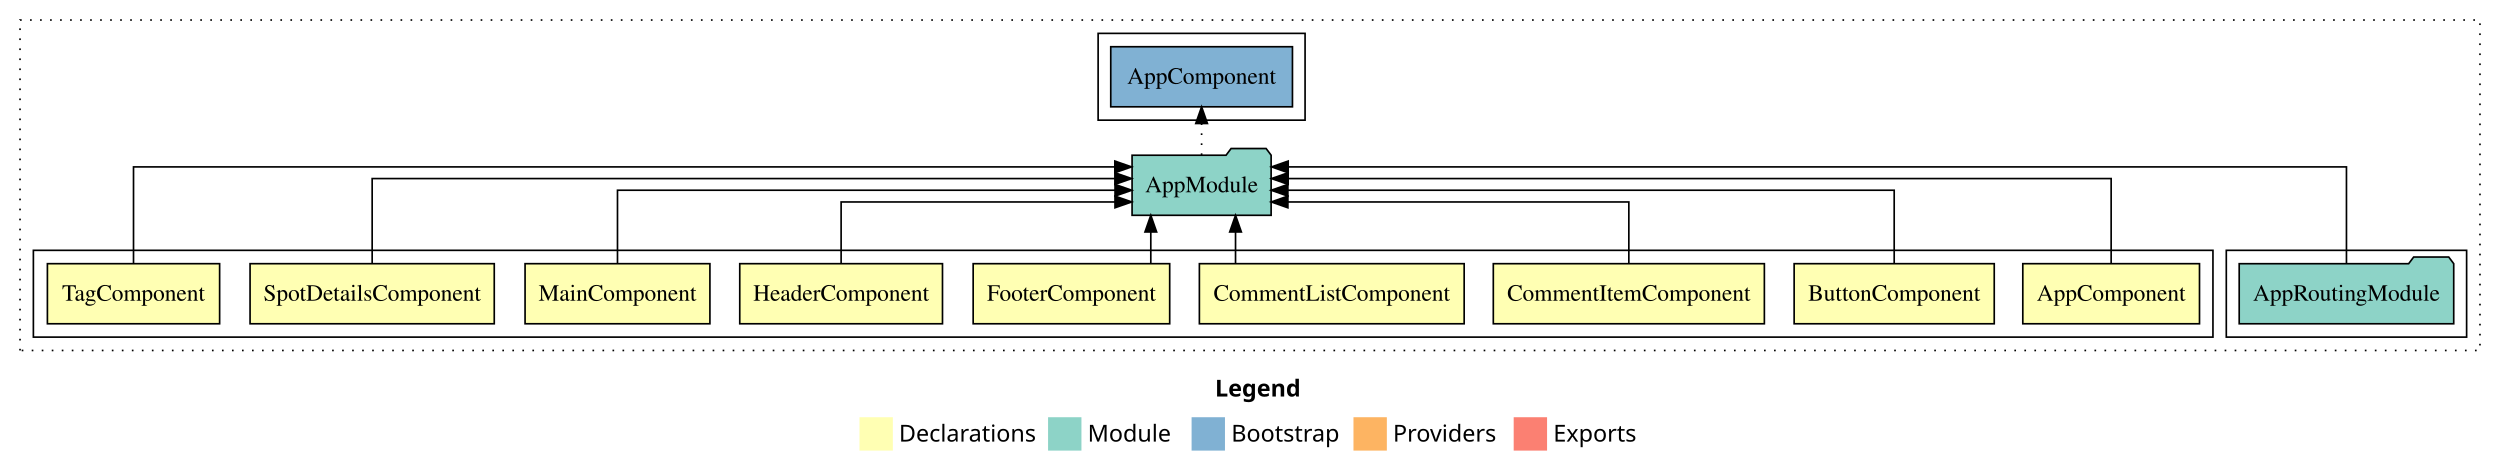
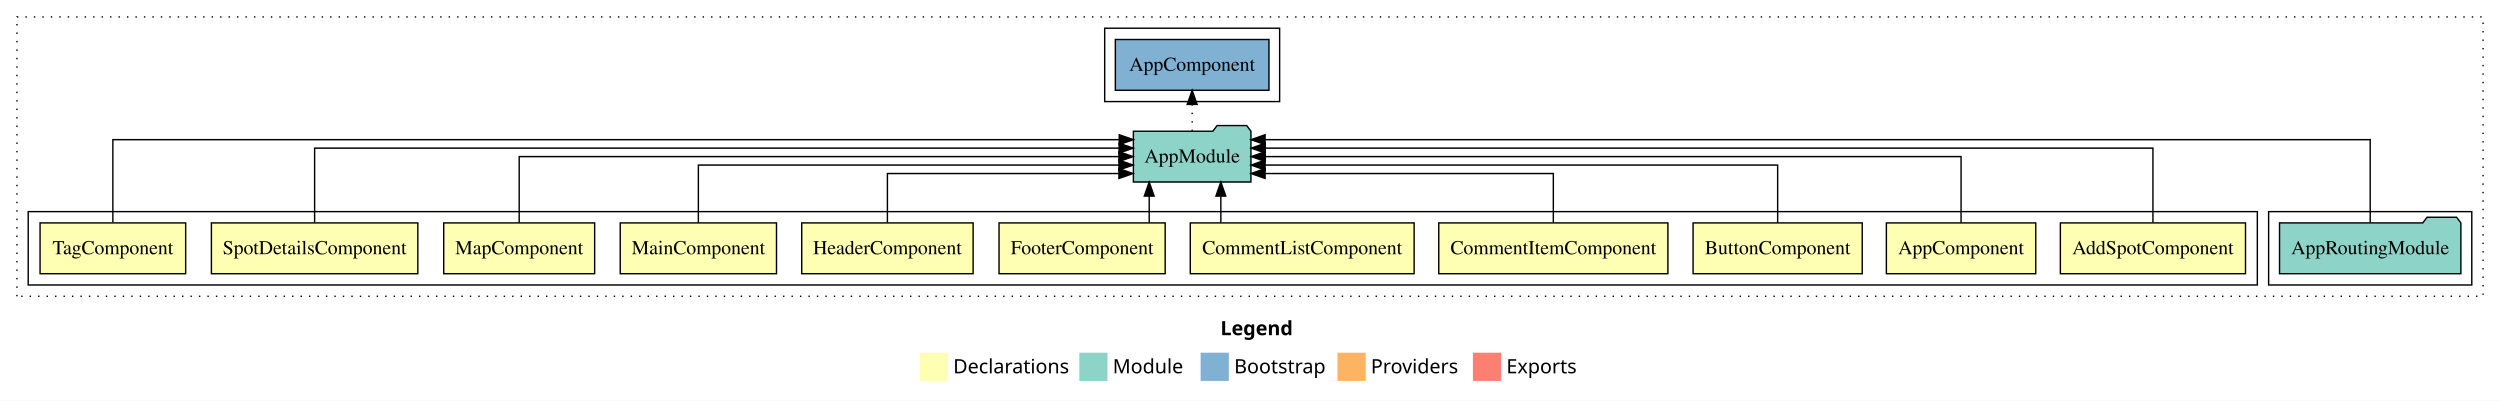
- <svg xmlns="http://www.w3.org/2000/svg" width="1498pt" height="284pt" viewBox="0.00 0.00 1498.00 284.00">
+ <svg xmlns="http://www.w3.org/2000/svg" width="1772pt" height="284pt" viewBox="0.00 0.00 1772.00 284.00">
  <g id="graph0" class="graph" transform="scale(1 1) rotate(0) translate(4 280)">
-     <polygon fill="white" stroke="transparent" points="-4,4 -4,-280 1494,-280 1494,4 -4,4" />
-     <text text-anchor="start" x="724.01" y="-42.4" font-family="Times-12" font-weight="bold" font-size="14.00">Legend</text>
-     <polygon fill="#ffffb3" stroke="transparent" points="511,-10 511,-30 531,-30 531,-10 511,-10" />
-     <text text-anchor="start" x="534.63" y="-15.4" font-family="Times-12" font-size="14.00">  Declarations</text>
-     <polygon fill="#8dd3c7" stroke="transparent" points="624,-10 624,-30 644,-30 644,-10 624,-10" />
-     <text text-anchor="start" x="647.73" y="-15.4" font-family="Times-12" font-size="14.00">  Module</text>
-     <polygon fill="#80b1d3" stroke="transparent" points="710,-10 710,-30 730,-30 730,-10 710,-10" />
-     <text text-anchor="start" x="733.78" y="-15.4" font-family="Times-12" font-size="14.00">  Bootstrap</text>
-     <polygon fill="#fdb462" stroke="transparent" points="807,-10 807,-30 827,-30 827,-10 807,-10" />
-     <text text-anchor="start" x="830.67" y="-15.4" font-family="Times-12" font-size="14.00">  Providers</text>
-     <polygon fill="#fb8072" stroke="transparent" points="903,-10 903,-30 923,-30 923,-10 903,-10" />
-     <text text-anchor="start" x="926.73" y="-15.4" font-family="Times-12" font-size="14.00">  Exports</text>
+     <polygon fill="white" stroke="transparent" points="-4,4 -4,-280 1768,-280 1768,4 -4,4" />
+     <text text-anchor="start" x="861.01" y="-42.4" font-family="Times-12" font-weight="bold" font-size="14.00">Legend</text>
+     <polygon fill="#ffffb3" stroke="transparent" points="648,-10 648,-30 668,-30 668,-10 648,-10" />
+     <text text-anchor="start" x="671.63" y="-15.4" font-family="Times-12" font-size="14.00">  Declarations</text>
+     <polygon fill="#8dd3c7" stroke="transparent" points="761,-10 761,-30 781,-30 781,-10 761,-10" />
+     <text text-anchor="start" x="784.73" y="-15.4" font-family="Times-12" font-size="14.00">  Module</text>
+     <polygon fill="#80b1d3" stroke="transparent" points="847,-10 847,-30 867,-30 867,-10 847,-10" />
+     <text text-anchor="start" x="870.78" y="-15.4" font-family="Times-12" font-size="14.00">  Bootstrap</text>
+     <polygon fill="#fdb462" stroke="transparent" points="944,-10 944,-30 964,-30 964,-10 944,-10" />
+     <text text-anchor="start" x="967.67" y="-15.4" font-family="Times-12" font-size="14.00">  Providers</text>
+     <polygon fill="#fb8072" stroke="transparent" points="1040,-10 1040,-30 1060,-30 1060,-10 1040,-10" />
+     <text text-anchor="start" x="1063.73" y="-15.4" font-family="Times-12" font-size="14.00">  Exports</text>
    <g id="clust1" class="cluster">
-       <polygon fill="none" stroke="black" stroke-dasharray="1,5" points="8,-70 8,-268 1482,-268 1482,-70 8,-70" />
-     </g>
-     <g id="clust12" class="cluster">
-       <polygon fill="none" stroke="black" points="1330,-78 1330,-130 1474,-130 1474,-78 1330,-78" />
+       <polygon fill="none" stroke="black" stroke-dasharray="1,5" points="8,-70 8,-268 1756,-268 1756,-70 8,-70" />
    </g>
    <g id="clust14" class="cluster">
-       <polygon fill="none" stroke="black" points="654,-208 654,-260 778,-260 778,-208 654,-208" />
+       <polygon fill="none" stroke="black" points="1604,-78 1604,-130 1748,-130 1748,-78 1604,-78" />
+     </g>
+     <g id="clust16" class="cluster">
+       <polygon fill="none" stroke="black" points="779,-208 779,-260 903,-260 903,-208 779,-208" />
    </g>
    <g id="clust2" class="cluster">
-       <polygon fill="none" stroke="black" points="16,-78 16,-130 1322,-130 1322,-78 16,-78" />
+       <polygon fill="none" stroke="black" points="16,-78 16,-130 1596,-130 1596,-78 16,-78" />
    </g>
    <g id="node1" class="node">
-       <polygon fill="#ffffb3" stroke="black" points="1313.94,-122 1208.06,-122 1208.06,-86 1313.94,-86 1313.94,-122" />
-       <text text-anchor="middle" x="1261" y="-99.8" font-family="Times,serif" font-size="14.00">AppComponent</text>
+       <polygon fill="#ffffb3" stroke="black" points="1587.61,-122 1456.39,-122 1456.39,-86 1587.61,-86 1587.61,-122" />
+       <text text-anchor="middle" x="1522" y="-99.8" font-family="Times,serif" font-size="14.00">AddSpotComponent</text>
+     </g>
+     <g id="node12" class="node">
+       <polygon fill="#8dd3c7" stroke="black" points="882.66,-187 879.66,-191 858.66,-191 855.66,-187 799.34,-187 799.34,-151 882.66,-151 882.66,-187" />
+       <text text-anchor="middle" x="841" y="-164.8" font-family="Times,serif" font-size="14.00">AppModule</text>
+     </g>
+     <g id="edge1" class="edge">
+       <path fill="none" stroke="black" d="M1522,-122.28C1522,-143.32 1522,-175 1522,-175 1522,-175 892.83,-175 892.83,-175" />
+       <polygon fill="black" stroke="black" points="892.83,-171.5 882.83,-175 892.83,-178.5 892.83,-171.5" />
+     </g>
+     <g id="node2" class="node">
+       <polygon fill="#ffffb3" stroke="black" points="1438.94,-122 1333.06,-122 1333.06,-86 1438.94,-86 1438.94,-122" />
+       <text text-anchor="middle" x="1386" y="-99.8" font-family="Times,serif" font-size="14.00">AppComponent</text>
+     </g>
+     <g id="edge2" class="edge">
+       <path fill="none" stroke="black" d="M1386,-122.11C1386,-141.34 1386,-169 1386,-169 1386,-169 892.86,-169 892.86,-169" />
+       <polygon fill="black" stroke="black" points="892.86,-165.5 882.86,-169 892.86,-172.5 892.86,-165.5" />
+     </g>
+     <g id="node3" class="node">
+       <polygon fill="#ffffb3" stroke="black" points="1315.95,-122 1196.05,-122 1196.05,-86 1315.95,-86 1315.95,-122" />
+       <text text-anchor="middle" x="1256" y="-99.8" font-family="Times,serif" font-size="14.00">ButtonComponent</text>
+     </g>
+     <g id="edge3" class="edge">
+       <path fill="none" stroke="black" d="M1256,-122.02C1256,-139.37 1256,-163 1256,-163 1256,-163 892.69,-163 892.69,-163" />
+       <polygon fill="black" stroke="black" points="892.69,-159.5 882.69,-163 892.69,-166.5 892.69,-159.5" />
+     </g>
+     <g id="node4" class="node">
+       <polygon fill="#ffffb3" stroke="black" points="1178.21,-122 1015.79,-122 1015.79,-86 1178.21,-86 1178.21,-122" />
+       <text text-anchor="middle" x="1097" y="-99.8" font-family="Times,serif" font-size="14.00">CommentItemComponent</text>
+     </g>
+     <g id="edge4" class="edge">
+       <path fill="none" stroke="black" d="M1097,-122.24C1097,-137.57 1097,-157 1097,-157 1097,-157 892.7,-157 892.7,-157" />
+       <polygon fill="black" stroke="black" points="892.7,-153.5 882.7,-157 892.7,-160.5 892.7,-153.5" />
+     </g>
+     <g id="node5" class="node">
+       <polygon fill="#ffffb3" stroke="black" points="998.33,-122 839.67,-122 839.67,-86 998.33,-86 998.33,-122" />
+       <text text-anchor="middle" x="919" y="-99.8" font-family="Times,serif" font-size="14.00">CommentListComponent</text>
+     </g>
+     <g id="edge5" class="edge">
+       <path fill="none" stroke="black" d="M861.33,-122.11C861.33,-122.11 861.33,-140.99 861.33,-140.99" />
+       <polygon fill="black" stroke="black" points="857.83,-140.99 861.33,-150.99 864.83,-140.99 857.83,-140.99" />
+     </g>
+     <g id="node6" class="node">
+       <polygon fill="#ffffb3" stroke="black" points="821.88,-122 704.12,-122 704.12,-86 821.88,-86 821.88,-122" />
+       <text text-anchor="middle" x="763" y="-99.8" font-family="Times,serif" font-size="14.00">FooterComponent</text>
+     </g>
+     <g id="edge6" class="edge">
+       <path fill="none" stroke="black" d="M810.56,-122.11C810.56,-122.11 810.56,-140.99 810.56,-140.99" />
+       <polygon fill="black" stroke="black" points="807.06,-140.99 810.56,-150.99 814.06,-140.99 807.06,-140.99" />
+     </g>
+     <g id="node7" class="node">
+       <polygon fill="#ffffb3" stroke="black" points="685.74,-122 564.26,-122 564.26,-86 685.74,-86 685.74,-122" />
+       <text text-anchor="middle" x="625" y="-99.8" font-family="Times,serif" font-size="14.00">HeaderComponent</text>
+     </g>
+     <g id="edge7" class="edge">
+       <path fill="none" stroke="black" d="M625,-122.24C625,-137.57 625,-157 625,-157 625,-157 789.1,-157 789.1,-157" />
+       <polygon fill="black" stroke="black" points="789.1,-160.5 799.1,-157 789.1,-153.5 789.1,-160.5" />
+     </g>
+     <g id="node8" class="node">
+       <polygon fill="#ffffb3" stroke="black" points="546.38,-122 435.62,-122 435.62,-86 546.38,-86 546.38,-122" />
+       <text text-anchor="middle" x="491" y="-99.8" font-family="Times,serif" font-size="14.00">MainComponent</text>
+     </g>
+     <g id="edge8" class="edge">
+       <path fill="none" stroke="black" d="M491,-122.02C491,-139.37 491,-163 491,-163 491,-163 789.13,-163 789.13,-163" />
+       <polygon fill="black" stroke="black" points="789.13,-166.5 799.13,-163 789.13,-159.5 789.13,-166.5" />
+     </g>
+     <g id="node9" class="node">
+       <polygon fill="#ffffb3" stroke="black" points="417.49,-122 310.51,-122 310.51,-86 417.49,-86 417.49,-122" />
+       <text text-anchor="middle" x="364" y="-99.8" font-family="Times,serif" font-size="14.00">MapComponent</text>
+     </g>
+     <g id="edge9" class="edge">
+       <path fill="none" stroke="black" d="M364,-122.11C364,-141.34 364,-169 364,-169 364,-169 789.09,-169 789.09,-169" />
+       <polygon fill="black" stroke="black" points="789.09,-172.5 799.09,-169 789.09,-165.5 789.09,-172.5" />
    </g>
    <g id="node10" class="node">
-       <polygon fill="#8dd3c7" stroke="black" points="757.66,-187 754.66,-191 733.66,-191 730.66,-187 674.34,-187 674.34,-151 757.66,-151 757.66,-187" />
-       <text text-anchor="middle" x="716" y="-164.8" font-family="Times,serif" font-size="14.00">AppModule</text>
-     </g>
-     <g id="edge1" class="edge">
-       <path fill="none" stroke="black" d="M1261,-122.13C1261,-142.57 1261,-173 1261,-173 1261,-173 767.86,-173 767.86,-173" />
-       <polygon fill="black" stroke="black" points="767.86,-169.5 757.86,-173 767.86,-176.5 767.86,-169.5" />
-     </g>
-     <g id="node2" class="node">
-       <polygon fill="#ffffb3" stroke="black" points="1190.95,-122 1071.05,-122 1071.05,-86 1190.95,-86 1190.95,-122" />
-       <text text-anchor="middle" x="1131" y="-99.8" font-family="Times,serif" font-size="14.00">ButtonComponent</text>
-     </g>
-     <g id="edge2" class="edge">
-       <path fill="none" stroke="black" d="M1131,-122.27C1131,-140.56 1131,-166 1131,-166 1131,-166 767.69,-166 767.69,-166" />
-       <polygon fill="black" stroke="black" points="767.69,-162.5 757.69,-166 767.69,-169.5 767.69,-162.5" />
-     </g>
-     <g id="node3" class="node">
-       <polygon fill="#ffffb3" stroke="black" points="1053.21,-122 890.79,-122 890.79,-86 1053.21,-86 1053.21,-122" />
-       <text text-anchor="middle" x="972" y="-99.8" font-family="Times,serif" font-size="14.00">CommentItemComponent</text>
-     </g>
-     <g id="edge3" class="edge">
-       <path fill="none" stroke="black" d="M972,-122.01C972,-138.05 972,-159 972,-159 972,-159 767.7,-159 767.7,-159" />
-       <polygon fill="black" stroke="black" points="767.7,-155.5 757.7,-159 767.7,-162.5 767.7,-155.5" />
-     </g>
-     <g id="node4" class="node">
-       <polygon fill="#ffffb3" stroke="black" points="873.33,-122 714.67,-122 714.67,-86 873.33,-86 873.33,-122" />
-       <text text-anchor="middle" x="794" y="-99.8" font-family="Times,serif" font-size="14.00">CommentListComponent</text>
-     </g>
-     <g id="edge4" class="edge">
-       <path fill="none" stroke="black" d="M736.33,-122.11C736.33,-122.11 736.33,-140.99 736.33,-140.99" />
-       <polygon fill="black" stroke="black" points="732.83,-140.99 736.33,-150.99 739.83,-140.99 732.83,-140.99" />
-     </g>
-     <g id="node5" class="node">
-       <polygon fill="#ffffb3" stroke="black" points="696.88,-122 579.12,-122 579.12,-86 696.88,-86 696.88,-122" />
-       <text text-anchor="middle" x="638" y="-99.8" font-family="Times,serif" font-size="14.00">FooterComponent</text>
-     </g>
-     <g id="edge5" class="edge">
-       <path fill="none" stroke="black" d="M685.56,-122.11C685.56,-122.11 685.56,-140.99 685.56,-140.99" />
-       <polygon fill="black" stroke="black" points="682.06,-140.99 685.56,-150.99 689.06,-140.99 682.06,-140.99" />
-     </g>
-     <g id="node6" class="node">
-       <polygon fill="#ffffb3" stroke="black" points="560.74,-122 439.26,-122 439.26,-86 560.74,-86 560.74,-122" />
-       <text text-anchor="middle" x="500" y="-99.8" font-family="Times,serif" font-size="14.00">HeaderComponent</text>
-     </g>
-     <g id="edge6" class="edge">
-       <path fill="none" stroke="black" d="M500,-122.01C500,-138.05 500,-159 500,-159 500,-159 664.1,-159 664.1,-159" />
-       <polygon fill="black" stroke="black" points="664.1,-162.5 674.1,-159 664.1,-155.5 664.1,-162.5" />
-     </g>
-     <g id="node7" class="node">
-       <polygon fill="#ffffb3" stroke="black" points="421.38,-122 310.62,-122 310.62,-86 421.38,-86 421.38,-122" />
-       <text text-anchor="middle" x="366" y="-99.8" font-family="Times,serif" font-size="14.00">MainComponent</text>
-     </g>
-     <g id="edge7" class="edge">
-       <path fill="none" stroke="black" d="M366,-122.27C366,-140.56 366,-166 366,-166 366,-166 664.13,-166 664.13,-166" />
-       <polygon fill="black" stroke="black" points="664.13,-169.5 674.13,-166 664.13,-162.5 664.13,-169.5" />
-     </g>
-     <g id="node8" class="node">
      <polygon fill="#ffffb3" stroke="black" points="292.16,-122 145.84,-122 145.84,-86 292.16,-86 292.16,-122" />
      <text text-anchor="middle" x="219" y="-99.8" font-family="Times,serif" font-size="14.00">SpotDetailsComponent</text>
    </g>
-     <g id="edge8" class="edge">
-       <path fill="none" stroke="black" d="M219,-122.13C219,-142.57 219,-173 219,-173 219,-173 664.05,-173 664.05,-173" />
-       <polygon fill="black" stroke="black" points="664.05,-176.5 674.05,-173 664.05,-169.5 664.05,-176.5" />
+     <g id="edge10" class="edge">
+       <path fill="none" stroke="black" d="M219,-122.28C219,-143.32 219,-175 219,-175 219,-175 789.22,-175 789.22,-175" />
+       <polygon fill="black" stroke="black" points="789.22,-178.5 799.22,-175 789.22,-171.5 789.22,-178.5" />
    </g>
-     <g id="node9" class="node">
+     <g id="node11" class="node">
      <polygon fill="#ffffb3" stroke="black" points="127.6,-122 24.4,-122 24.4,-86 127.6,-86 127.6,-122" />
      <text text-anchor="middle" x="76" y="-99.8" font-family="Times,serif" font-size="14.00">TagComponent</text>
    </g>
-     <g id="edge9" class="edge">
-       <path fill="none" stroke="black" d="M76,-122.01C76,-144.49 76,-180 76,-180 76,-180 664.01,-180 664.01,-180" />
-       <polygon fill="black" stroke="black" points="664.01,-183.5 674.01,-180 664.01,-176.5 664.01,-183.5" />
+     <g id="edge11" class="edge">
+       <path fill="none" stroke="black" d="M76,-122.25C76,-145.02 76,-181 76,-181 76,-181 789.33,-181 789.33,-181" />
+       <polygon fill="black" stroke="black" points="789.33,-184.5 799.33,-181 789.33,-177.5 789.33,-184.5" />
    </g>
-     <g id="node12" class="node">
-       <polygon fill="#80b1d3" stroke="black" points="770.44,-252 661.56,-252 661.56,-216 770.44,-216 770.44,-252" />
-       <text text-anchor="middle" x="716" y="-229.8" font-family="Times,serif" font-size="14.00">AppComponent </text>
+     <g id="node14" class="node">
+       <polygon fill="#80b1d3" stroke="black" points="895.44,-252 786.56,-252 786.56,-216 895.44,-216 895.44,-252" />
+       <text text-anchor="middle" x="841" y="-229.8" font-family="Times,serif" font-size="14.00">AppComponent </text>
    </g>
-     <g id="edge11" class="edge">
-       <path fill="none" stroke="black" stroke-dasharray="1,5" d="M716,-187.11C716,-187.11 716,-205.99 716,-205.99" />
-       <polygon fill="black" stroke="black" points="712.5,-205.99 716,-215.99 719.5,-205.99 712.5,-205.99" />
+     <g id="edge13" class="edge">
+       <path fill="none" stroke="black" stroke-dasharray="1,5" d="M841,-187.11C841,-187.11 841,-205.99 841,-205.99" />
+       <polygon fill="black" stroke="black" points="837.5,-205.99 841,-215.99 844.5,-205.99 837.5,-205.99" />
    </g>
-     <g id="node11" class="node">
-       <polygon fill="#8dd3c7" stroke="black" points="1466.27,-122 1463.27,-126 1442.27,-126 1439.27,-122 1337.73,-122 1337.73,-86 1466.27,-86 1466.27,-122" />
-       <text text-anchor="middle" x="1402" y="-99.8" font-family="Times,serif" font-size="14.00">AppRoutingModule</text>
+     <g id="node13" class="node">
+       <polygon fill="#8dd3c7" stroke="black" points="1740.27,-122 1737.27,-126 1716.27,-126 1713.27,-122 1611.73,-122 1611.73,-86 1740.27,-86 1740.27,-122" />
+       <text text-anchor="middle" x="1676" y="-99.8" font-family="Times,serif" font-size="14.00">AppRoutingModule</text>
    </g>
-     <g id="edge10" class="edge">
-       <path fill="none" stroke="black" d="M1402,-122.01C1402,-144.49 1402,-180 1402,-180 1402,-180 767.88,-180 767.88,-180" />
-       <polygon fill="black" stroke="black" points="767.88,-176.5 757.88,-180 767.88,-183.5 767.88,-176.5" />
+     <g id="edge12" class="edge">
+       <path fill="none" stroke="black" d="M1676,-122.25C1676,-145.02 1676,-181 1676,-181 1676,-181 892.69,-181 892.69,-181" />
+       <polygon fill="black" stroke="black" points="892.69,-177.5 882.69,-181 892.69,-184.5 892.69,-177.5" />
    </g>
  </g>
</svg>
